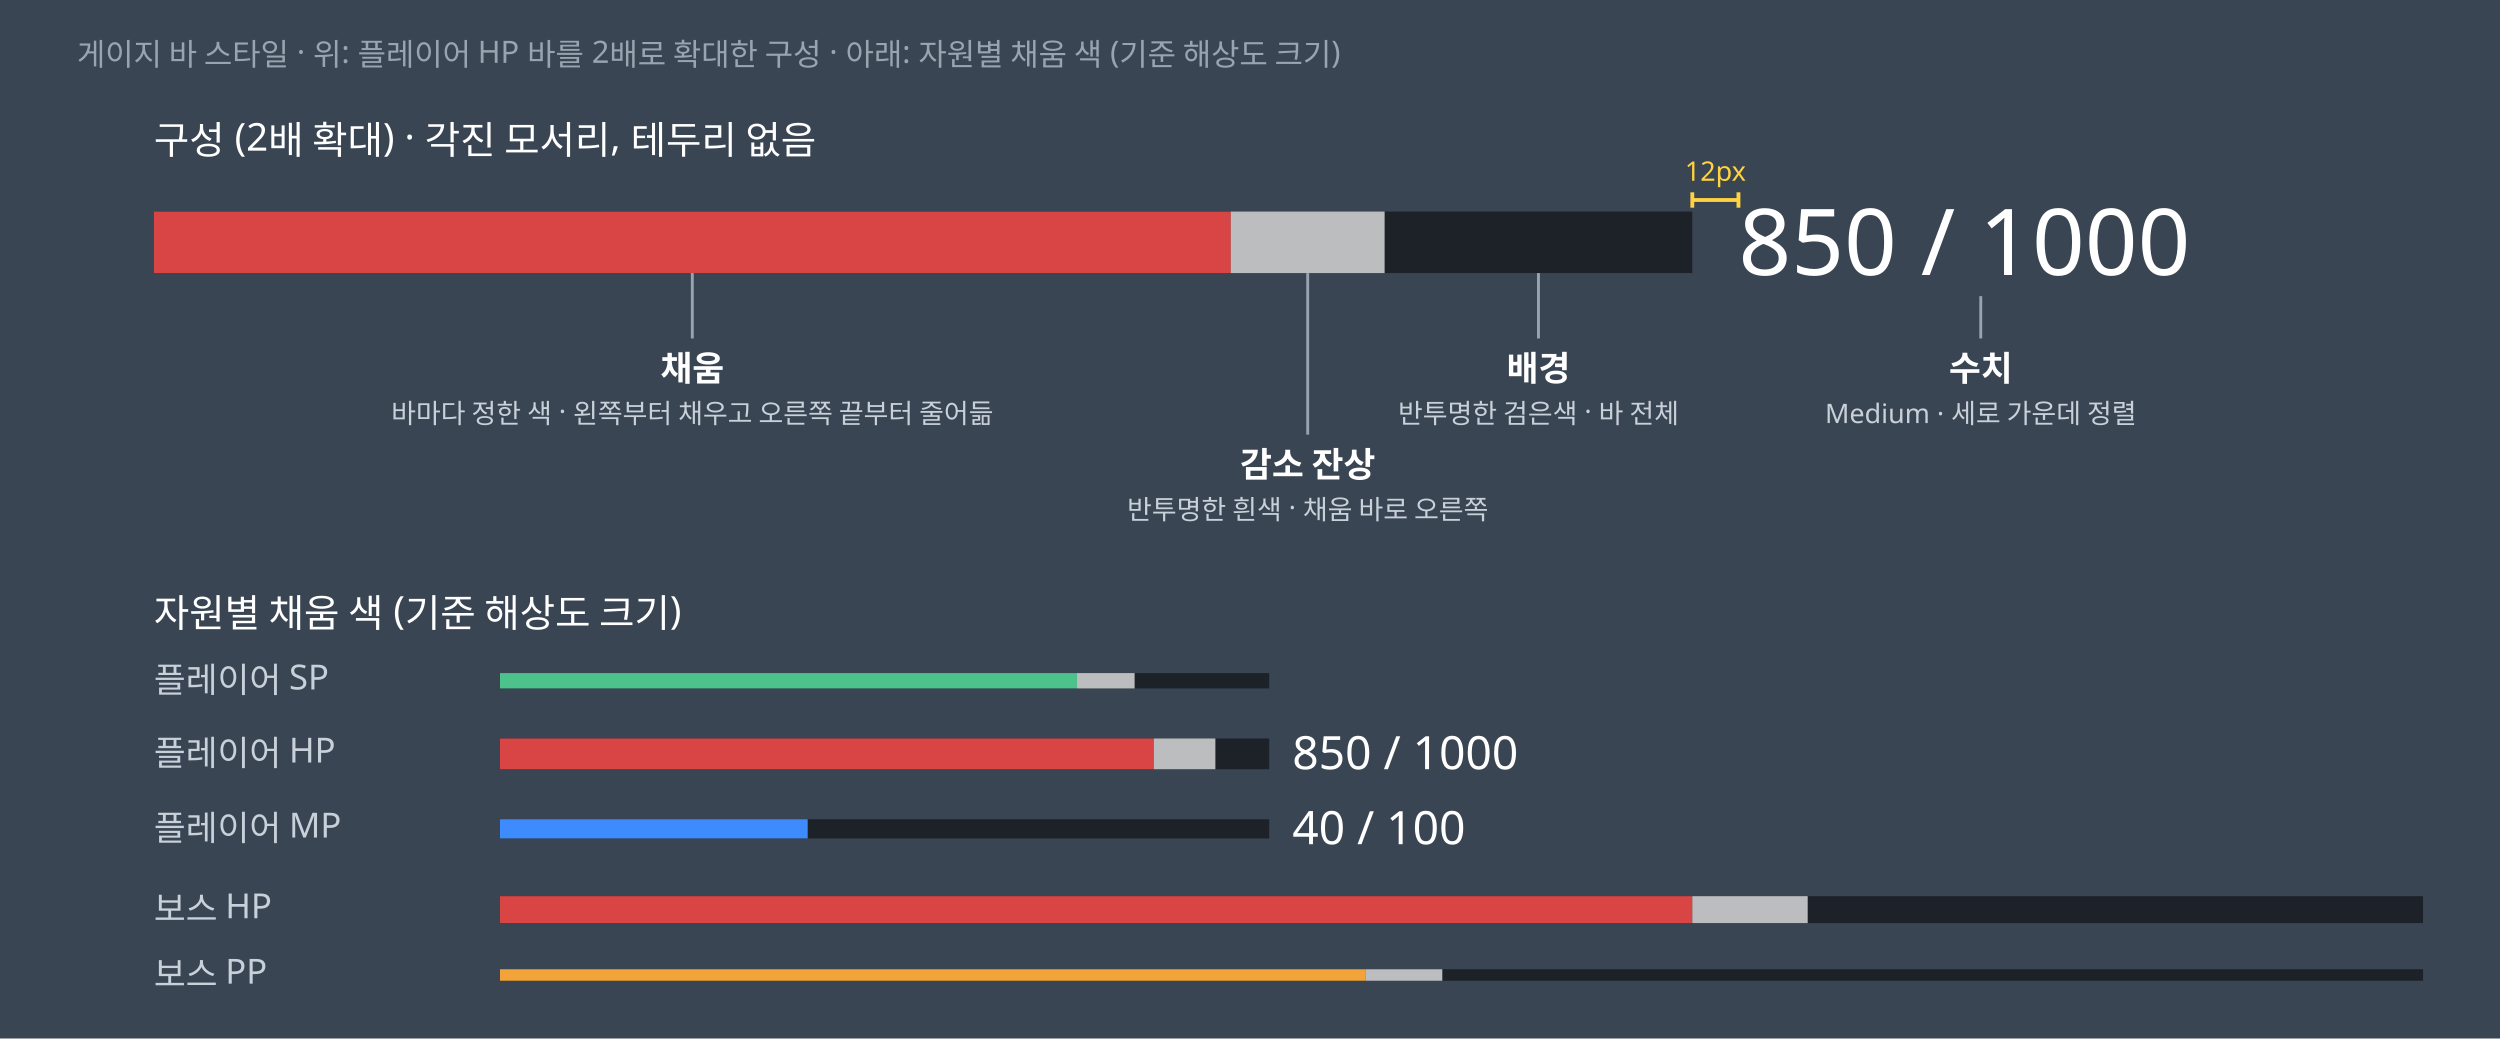
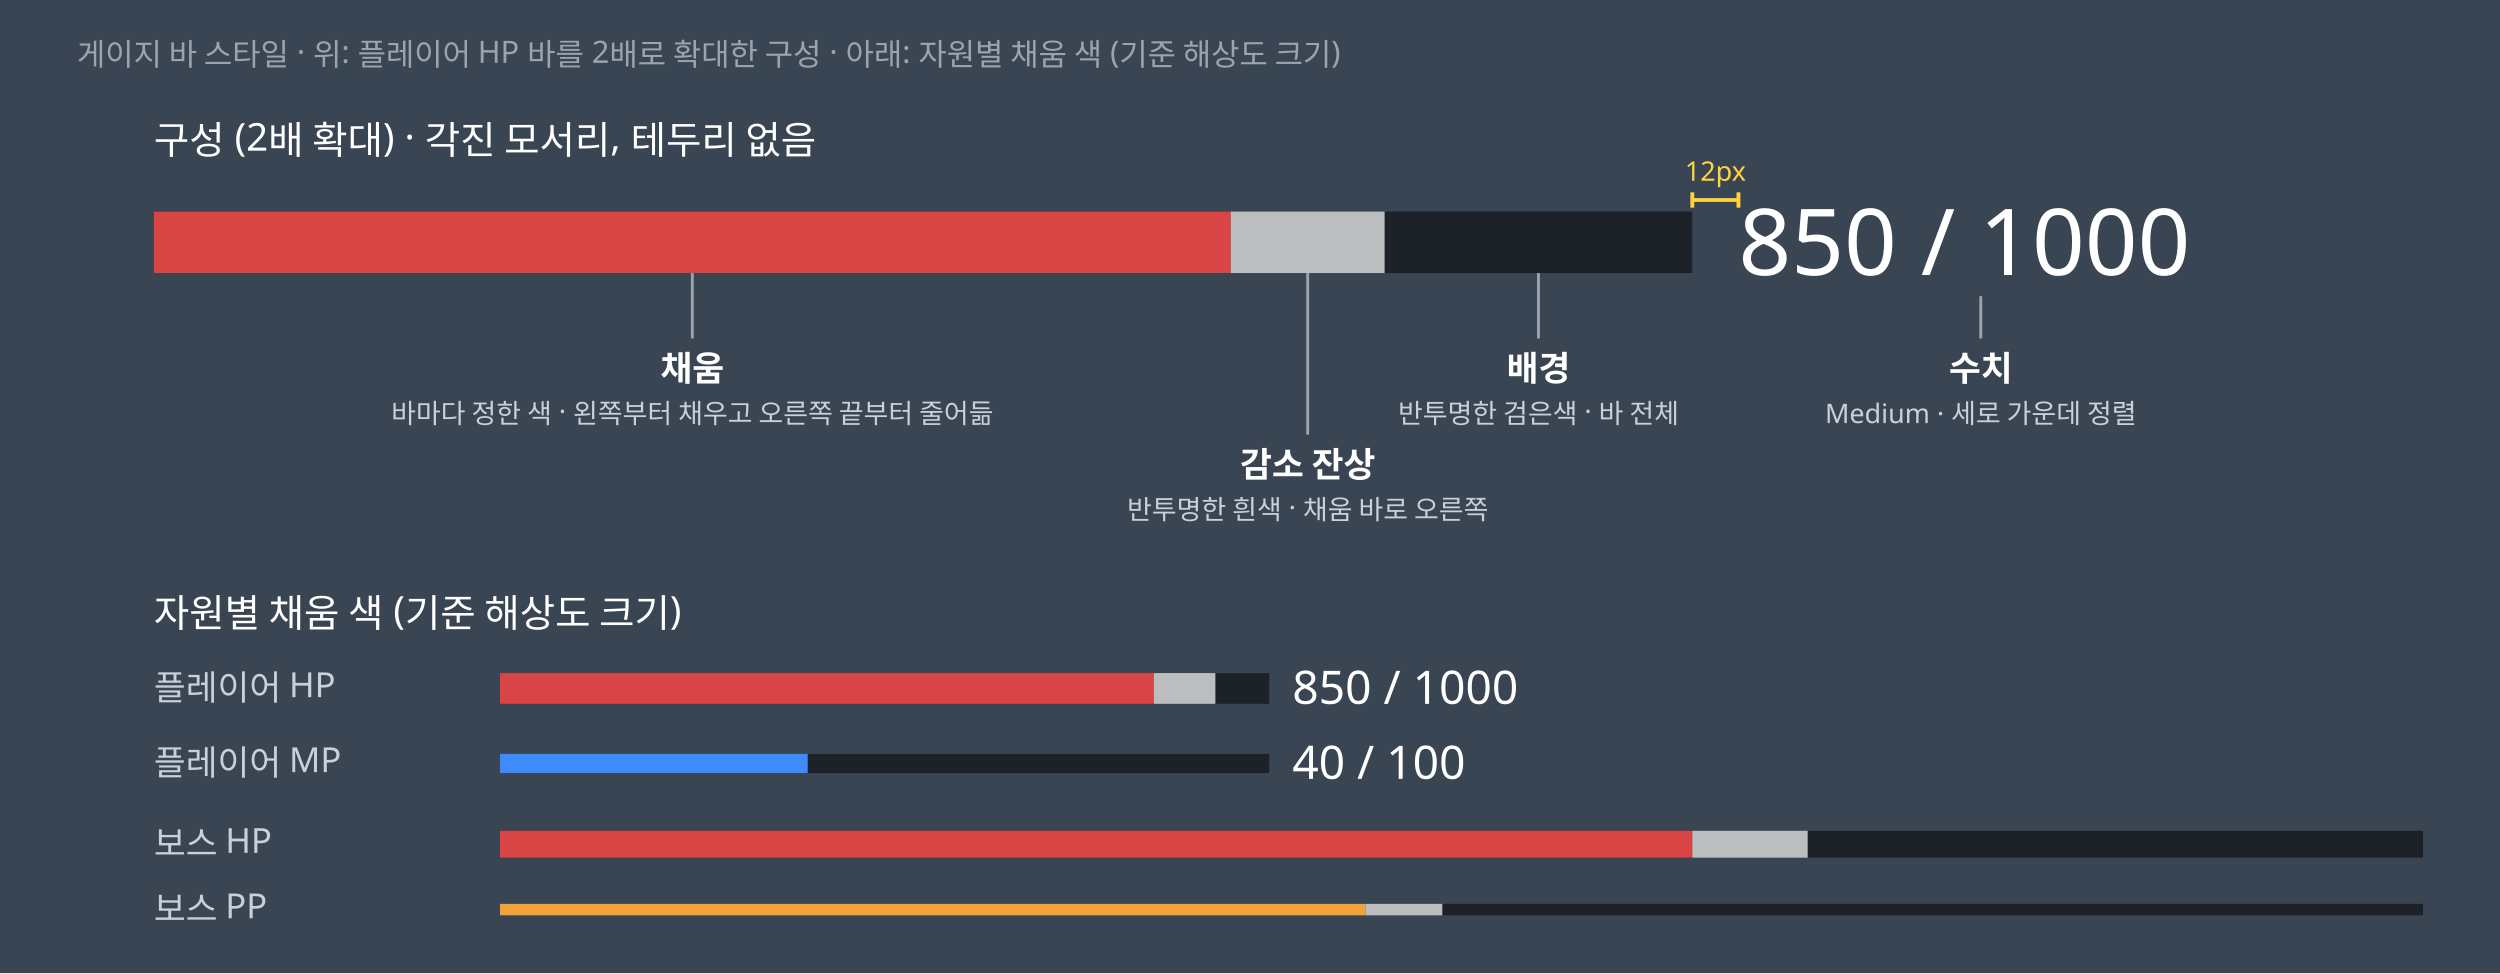
- <svg xmlns="http://www.w3.org/2000/svg" width="1300" height="540" viewBox="0 0 1300 540" font-family="'Malgun Gothic', 'Apple SD Gothic Neo', 'Noto Sans KR', sans-serif">
-   <rect width="1300" height="540" fill="#3a4553" />
+ <svg xmlns="http://www.w3.org/2000/svg" width="1300" height="506" viewBox="0 0 1300 506" font-family="'Malgun Gothic', 'Apple SD Gothic Neo', 'Noto Sans KR', sans-serif">
+   <rect width="1300" height="506" fill="#3a4553" />
  <text x="40" y="34" font-size="16" fill="#9aa4b1">게이지 바 스타일 · 위: 플레이어 HP 바를 2배로 확대한 구성 · 아래: 자원별 채움 색 (기준 해상도 크기)</text>
  <text x="80" y="80" font-size="20" fill="#FFFFFF">구성 (2배 확대) · 각진 모서리, 테두리 없음</text>
  <rect x="80" y="110" width="800" height="32" fill="#000000" fill-opacity="0.5" />
  <rect x="80" y="110" width="560" height="32" fill="#D94545" />
  <rect x="640" y="110" width="80" height="32" fill="#FFFFFF" fill-opacity="0.7" />
  <text x="904" y="143" font-size="48" fill="#FFFFFF">850 / 1000</text>
  <g stroke="#FFD23F" stroke-width="2">
    <path d="M880 100 V108 M904 100 V108 M880 104 H904" />
  </g>
  <text x="892" y="94" font-size="14" fill="#FFD23F" text-anchor="middle">12px</text>
  <g stroke="#9aa4b1" stroke-width="1.5">
    <path d="M360 142 V176" />
    <path d="M680 142 V226" />
    <path d="M800 142 V176" />
    <path d="M1030 154 V176" />
  </g>
  <g text-anchor="middle">
    <text x="360" y="198" font-size="18" font-weight="700" fill="#FFFFFF">채움</text>
    <text x="360" y="220" font-size="14" fill="#c8d0da">바마다 정한 색 · 왼쪽부터 채우고 오른쪽 끝부터 줄어듦</text>
    <text x="680" y="248" font-size="18" font-weight="700" fill="#FFFFFF">감소 잔상</text>
    <text x="680" y="270" font-size="14" fill="#c8d0da">반투명한 흰색 · 채움 바로 오른쪽</text>
    <text x="800" y="198" font-size="18" font-weight="700" fill="#FFFFFF">배경</text>
    <text x="800" y="220" font-size="14" fill="#c8d0da">반투명한 검은색 · 바 전체</text>
    <text x="1030" y="198" font-size="18" font-weight="700" fill="#FFFFFF">수치</text>
    <text x="1030" y="220" font-size="14" fill="#c8d0da">Medium · 세로 가운데 정렬</text>
  </g>
  <text x="80" y="326" font-size="20" fill="#FFFFFF">자원별 채움 색 (기준 해상도 크기)</text>
  <g font-size="18" fill="#c8d0da">
-     <text x="80" y="360">플레이어 SP</text>
-     <text x="80" y="398">플레이어 HP</text>
-     <text x="80" y="437">플레이어 MP</text>
-     <text x="80" y="479">보스 HP</text>
-     <text x="80" y="513">보스 PP</text>
+     <text x="80" y="364">플레이어 HP</text>
+     <text x="80" y="403">플레이어 MP</text>
+     <text x="80" y="445">보스 HP</text>
+     <text x="80" y="479">보스 PP</text>
  </g>
-   <rect x="260" y="350" width="400" height="8" fill="#000000" fill-opacity="0.5" />
-   <rect x="260" y="350" width="300" height="8" fill="#4CC38A" />
-   <rect x="560" y="350" width="30" height="8" fill="#FFFFFF" fill-opacity="0.7" />
-   <rect x="260" y="384" width="400" height="16" fill="#000000" fill-opacity="0.5" />
-   <rect x="260" y="384" width="340" height="16" fill="#D94545" />
-   <rect x="600" y="384" width="32" height="16" fill="#FFFFFF" fill-opacity="0.7" />
-   <text x="672" y="400" font-size="24" fill="#FFFFFF">850 / 1000</text>
-   <rect x="260" y="426" width="400" height="10" fill="#000000" fill-opacity="0.5" />
-   <rect x="260" y="426" width="160" height="10" fill="#3D8BFD" />
-   <text x="672" y="439" font-size="24" fill="#FFFFFF">40 / 100</text>
-   <rect x="260" y="466" width="1000" height="14" fill="#000000" fill-opacity="0.5" />
-   <rect x="260" y="466" width="620" height="14" fill="#D94545" />
-   <rect x="880" y="466" width="60" height="14" fill="#FFFFFF" fill-opacity="0.7" />
-   <rect x="260" y="504" width="1000" height="6" fill="#000000" fill-opacity="0.5" />
-   <rect x="260" y="504" width="450" height="6" fill="#F2A33A" />
-   <rect x="710" y="504" width="40" height="6" fill="#FFFFFF" fill-opacity="0.7" />
+   <rect x="260" y="350" width="400" height="16" fill="#000000" fill-opacity="0.5" />
+   <rect x="260" y="350" width="340" height="16" fill="#D94545" />
+   <rect x="600" y="350" width="32" height="16" fill="#FFFFFF" fill-opacity="0.7" />
+   <text x="672" y="366" font-size="24" fill="#FFFFFF">850 / 1000</text>
+   <rect x="260" y="392" width="400" height="10" fill="#000000" fill-opacity="0.5" />
+   <rect x="260" y="392" width="160" height="10" fill="#3D8BFD" />
+   <text x="672" y="405" font-size="24" fill="#FFFFFF">40 / 100</text>
+   <rect x="260" y="432" width="1000" height="14" fill="#000000" fill-opacity="0.5" />
+   <rect x="260" y="432" width="620" height="14" fill="#D94545" />
+   <rect x="880" y="432" width="60" height="14" fill="#FFFFFF" fill-opacity="0.7" />
+   <rect x="260" y="470" width="1000" height="6" fill="#000000" fill-opacity="0.5" />
+   <rect x="260" y="470" width="450" height="6" fill="#F2A33A" />
+   <rect x="710" y="470" width="40" height="6" fill="#FFFFFF" fill-opacity="0.7" />
</svg>
